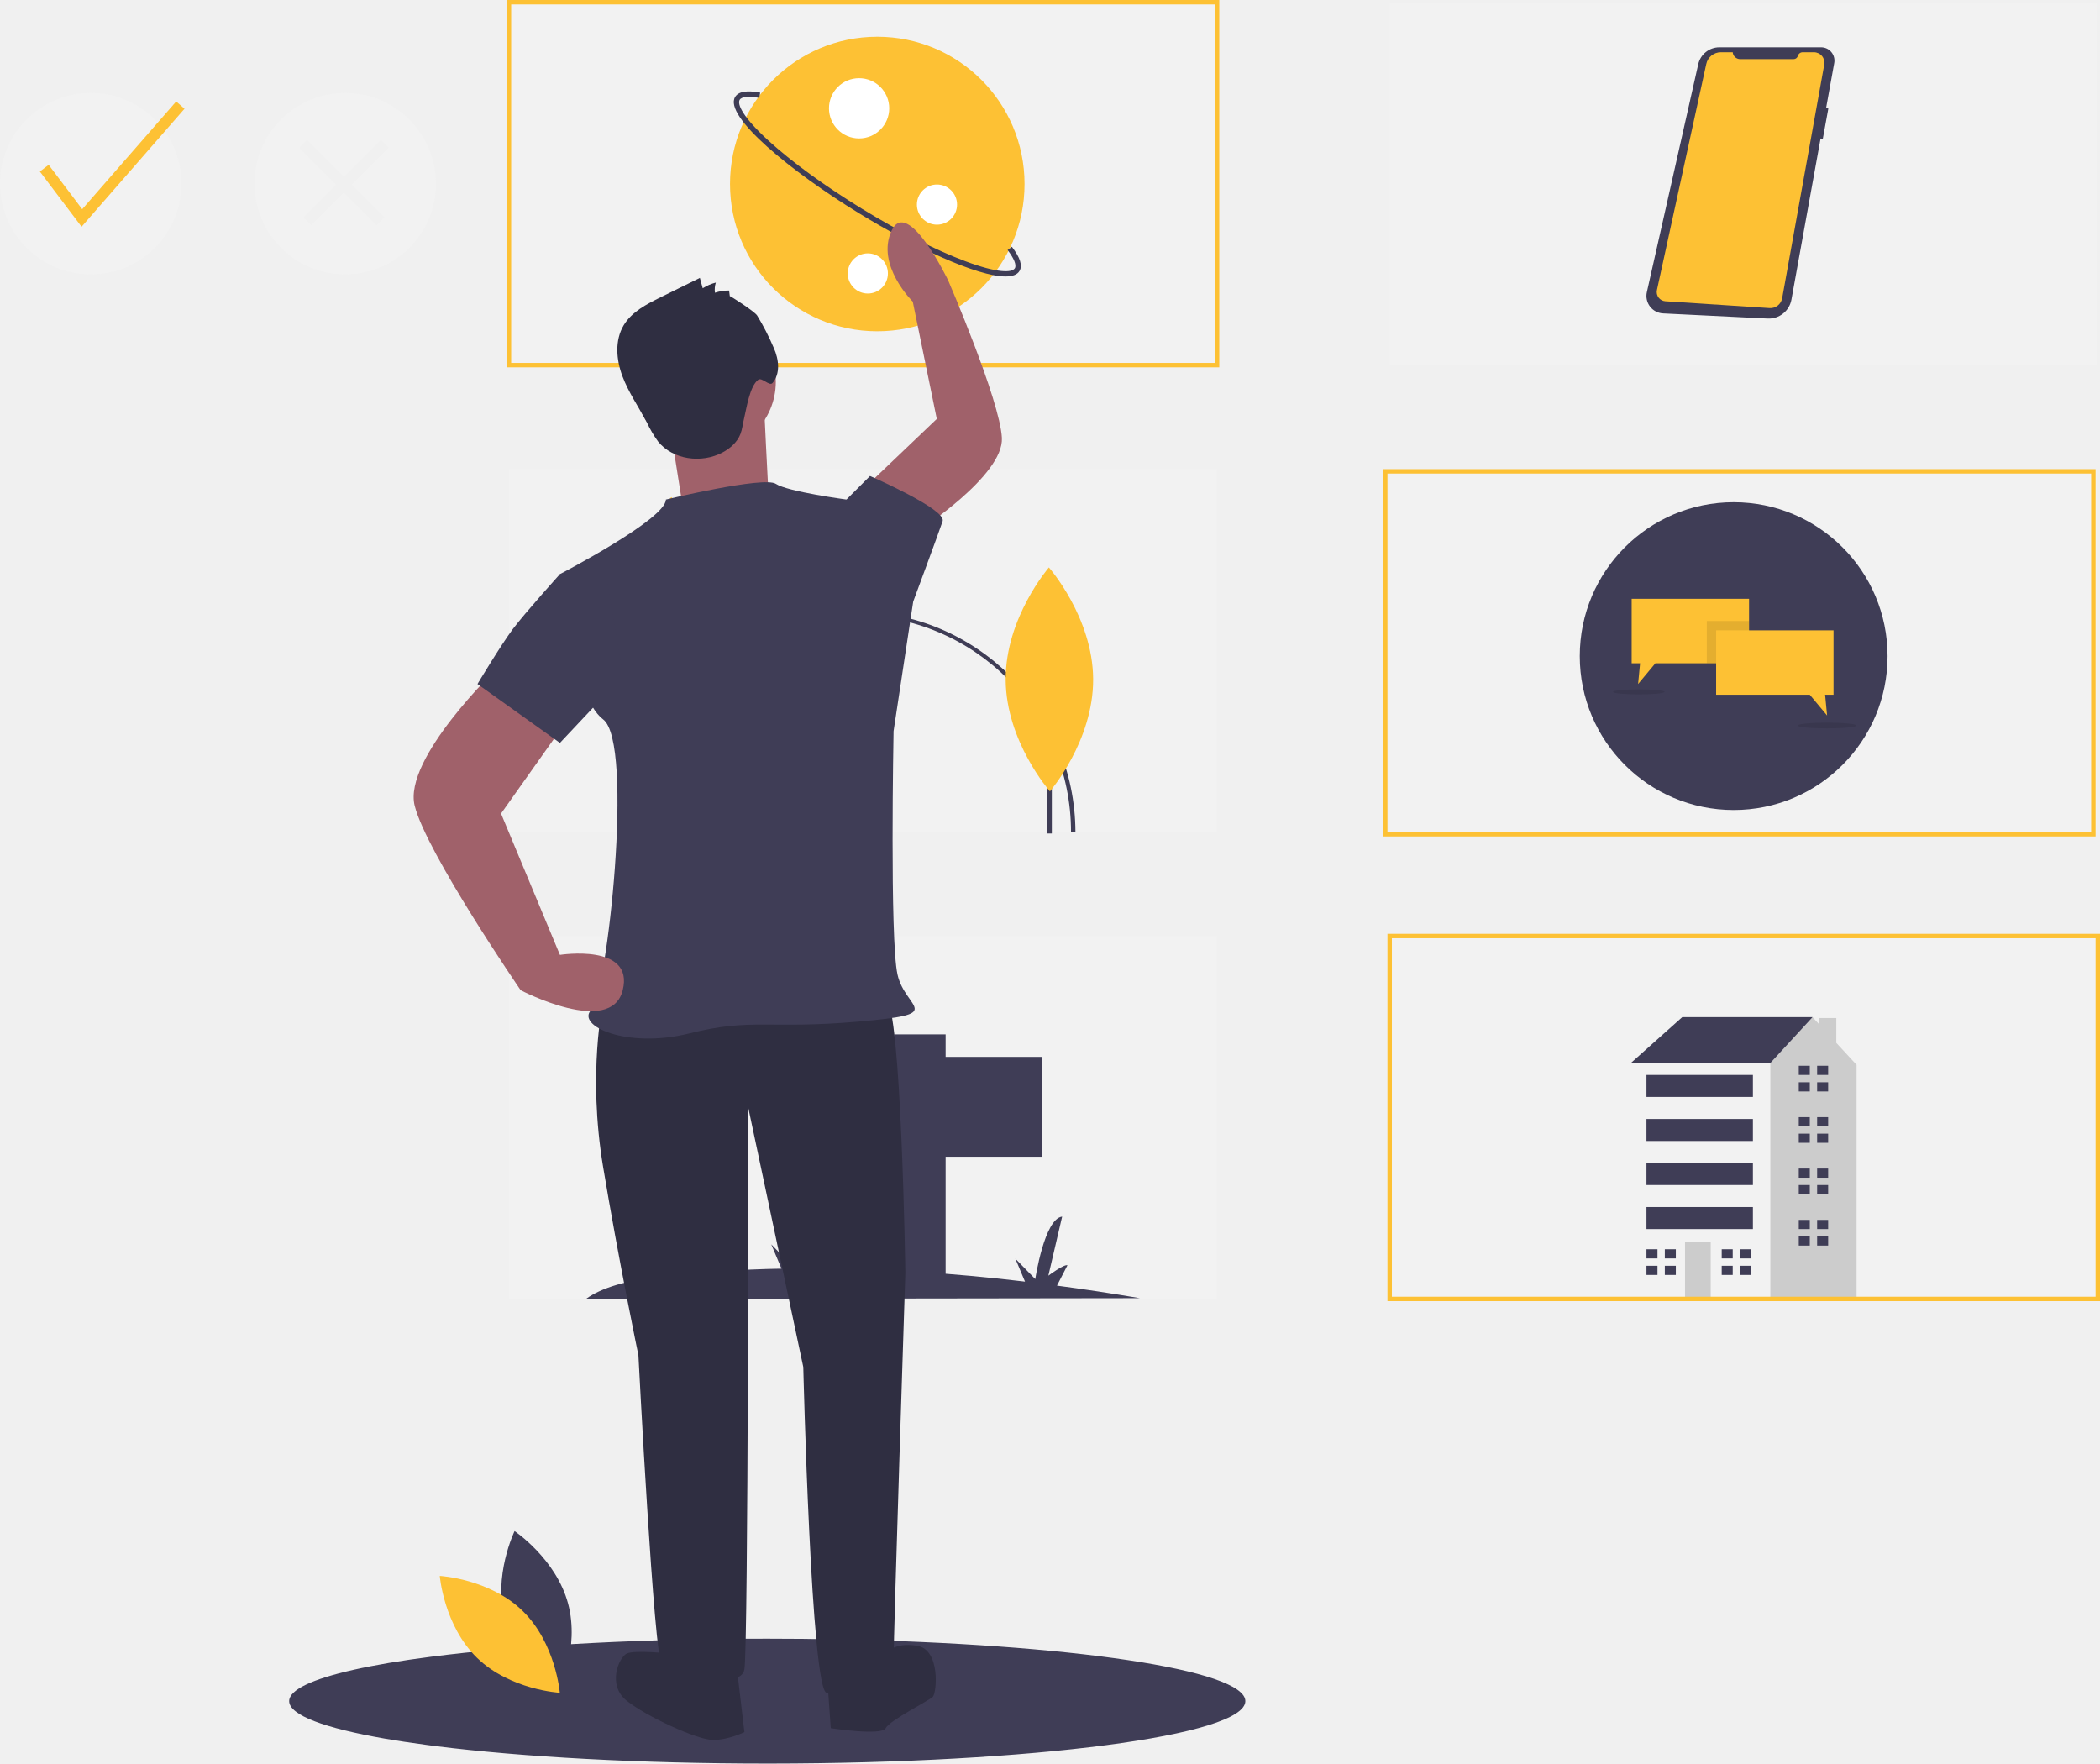
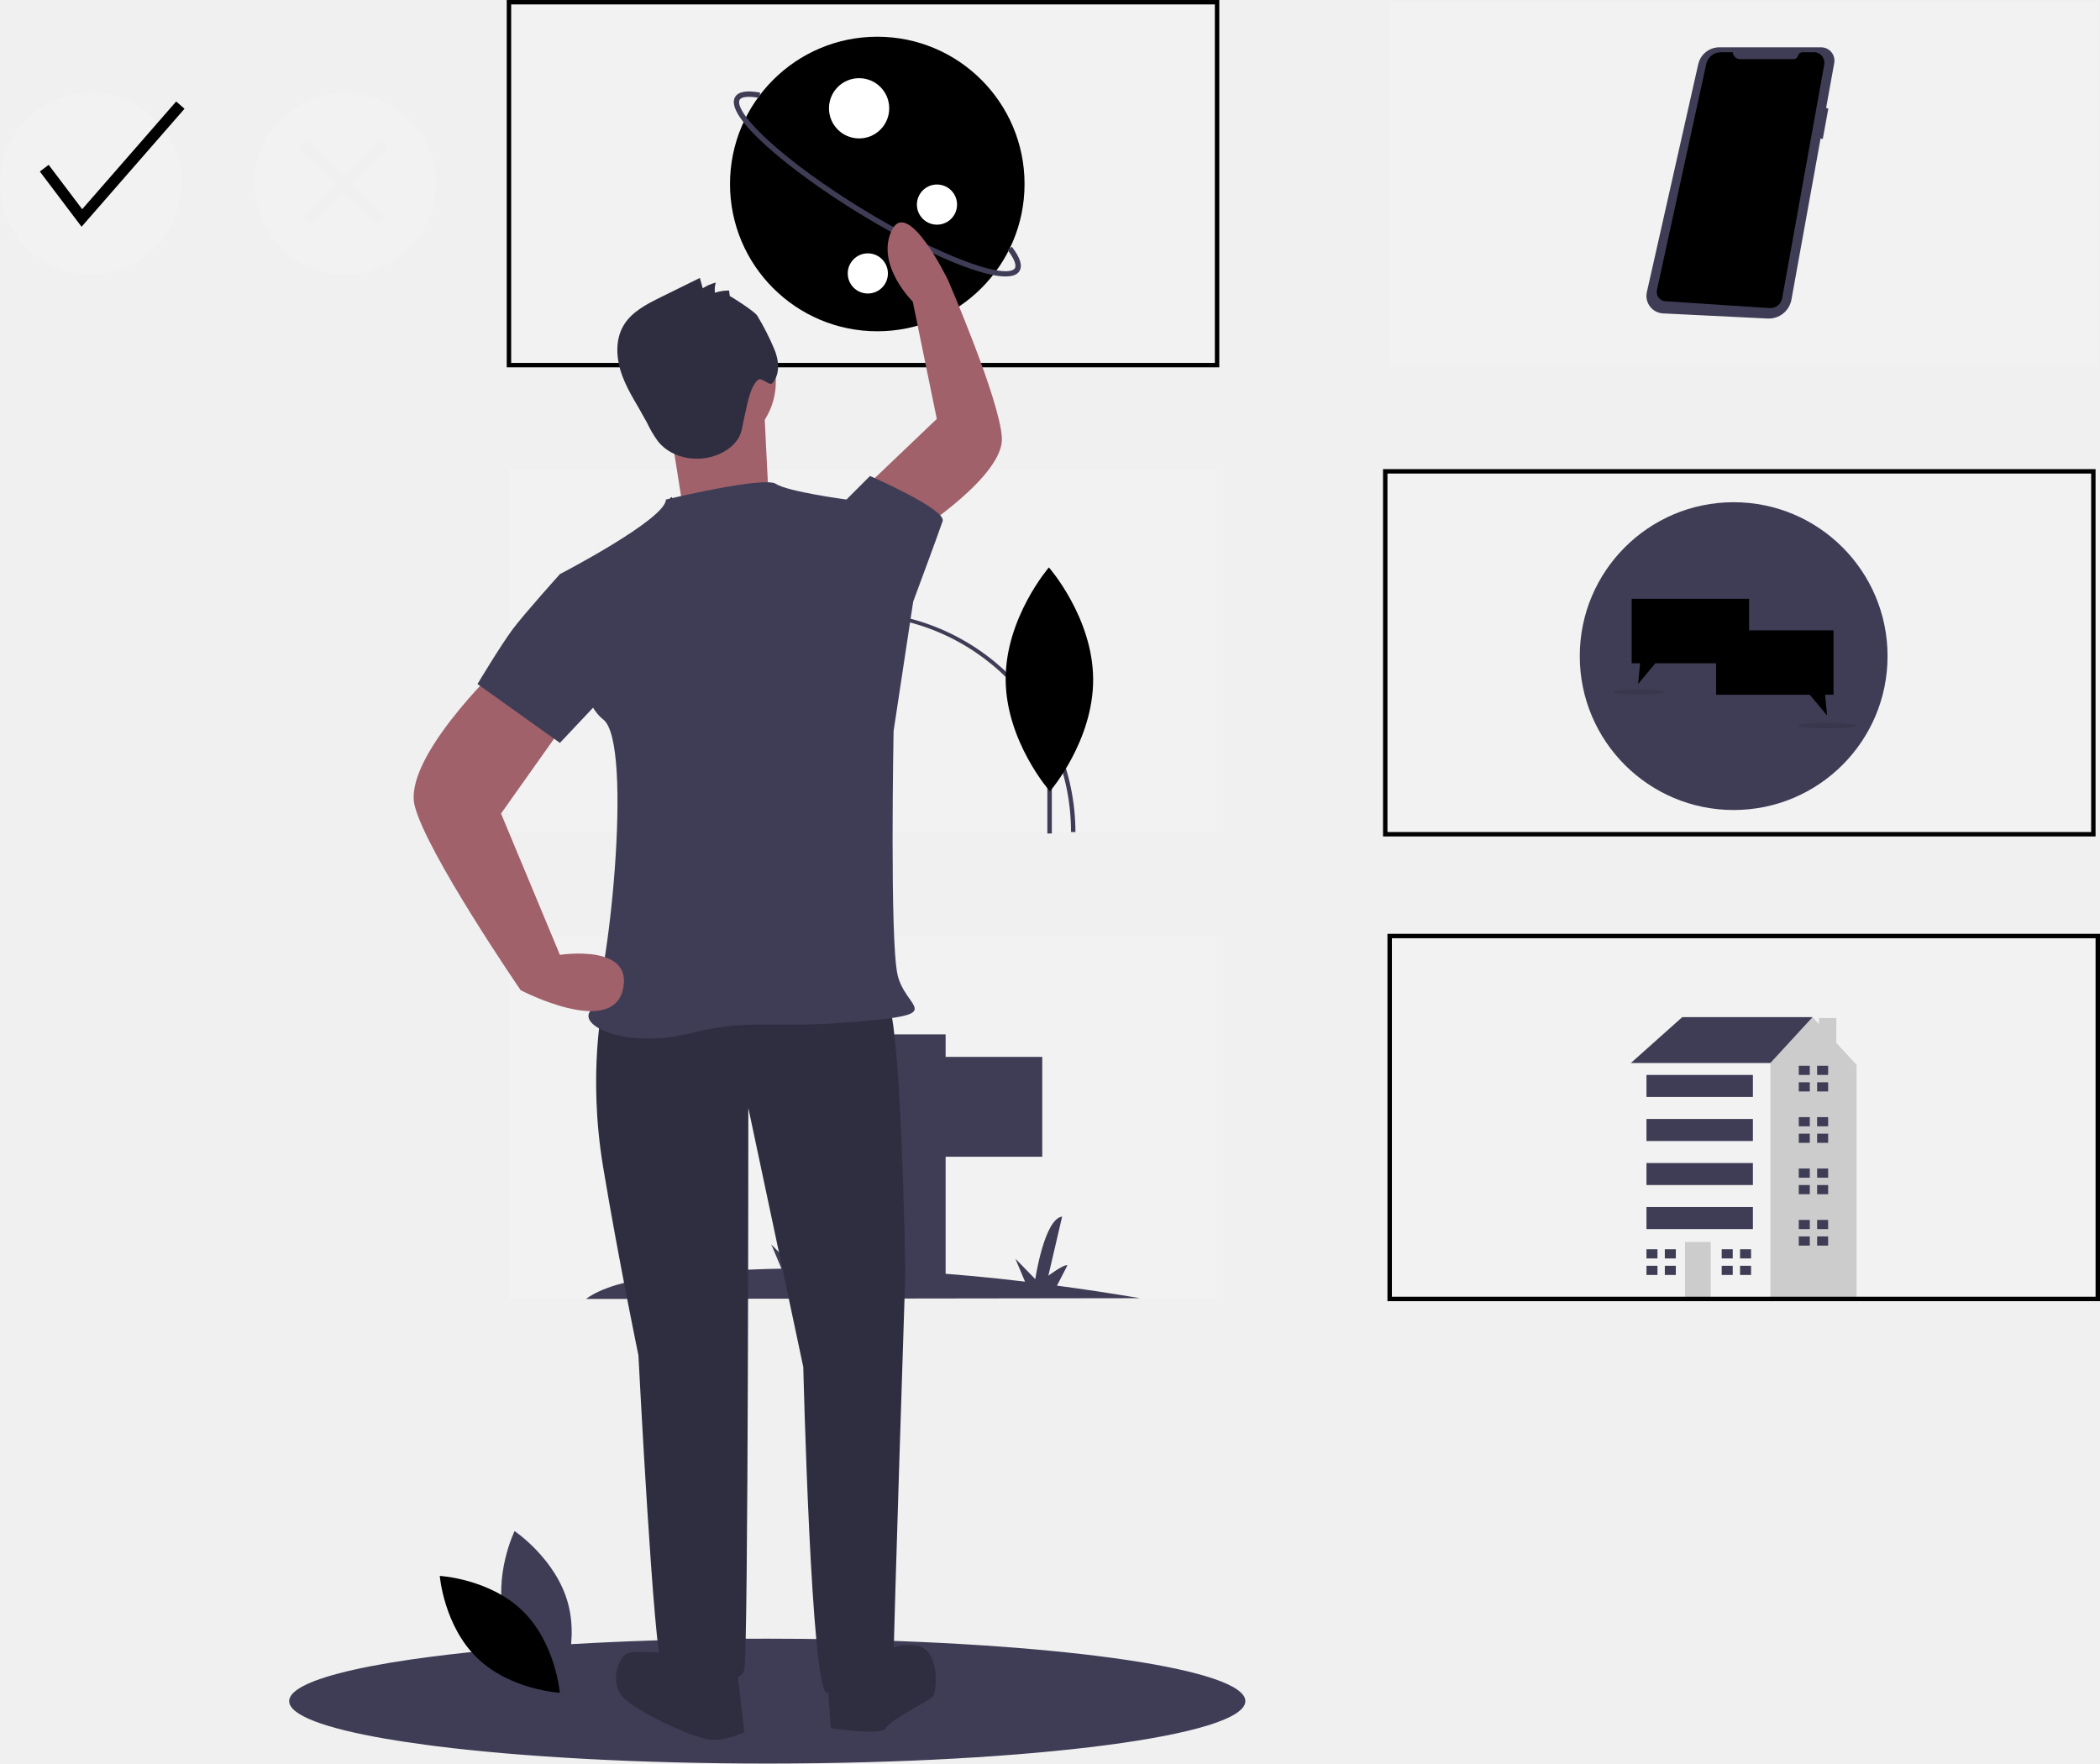
<svg xmlns="http://www.w3.org/2000/svg" id="bebdbc02-5f56-4bd5-9ad9-bce5f07a2c3e" data-name="Layer 1" width="933.443" height="783.894" viewBox="0 0 933.443 783.894">
  <path d="M627.332,841.142c0,15.287-94.578,27.672-211.447,27.752h-1.063c-57.046,0-108.848-2.936-147.02-7.701-1.634-.217-3.245-.423-4.821-.64-6.49-.857-12.556-1.782-18.143-2.742-26.701-4.65-42.525-10.42-42.525-16.669,0-5.061,10.351-9.791,28.437-13.882,9.551-2.159,21.251-4.125,34.733-5.861q3.719-.497,7.632-.937c37.601-4.399,87.266-7.072,141.707-7.072,10.58,0,20.988.103,31.157.297C548.566,815.652,627.332,827.191,627.332,841.142Z" transform="translate(-73.77864 -85)" fill="#3f3d56" />
  <rect x="617.705" y="416.066" width="314.754" height="161.311" fill="#f2f2f2" />
  <rect x="226.23" y="0.984" width="314.754" height="161.311" fill="#f2f2f2" />
-   <path d="M615.746,248.279H299.025V85H615.746Zm-314.754-1.967H613.779V86.967H300.992Z" transform="translate(-73.77864 -85)" fill="#fdc134" />
+   <path d="M615.746,248.279H299.025V85H615.746Zm-314.754-1.967H613.779V86.967H300.992Z" transform="translate(-73.77864 -85)" fill="##8d0e0e" />
  <rect x="617.705" y="0.984" width="314.754" height="161.311" fill="#f2f2f2" />
  <rect x="226.23" y="208.525" width="314.754" height="161.311" fill="#f2f2f2" />
  <rect x="617.705" y="208.525" width="314.754" height="161.311" fill="#f2f2f2" />
  <rect x="226.23" y="416.066" width="314.754" height="161.311" fill="#f2f2f2" />
  <circle cx="40.328" cy="81.639" r="40.328" fill="#f2f2f2" />
  <path d="M227.221,126.311a40.328,40.328,0,1,0,40.328,40.328A40.328,40.328,0,0,0,227.221,126.311Zm17.476,55.311-3.477,3.477-14.491-14.491-14.491,14.491-3.477-3.477,14.491-14.491L206.794,150.673l3.477-3.477L226.729,163.654l16.458-16.458,3.477,3.477-16.458,16.458Z" transform="translate(-73.77864 -85)" fill="#f2f2f2" />
-   <polygon points="36.256 100.783 17.71 76.237 21.634 73.271 36.531 92.988 78.311 45.105 82.017 48.338 36.256 100.783" fill="#fdc134" />
+   <polygon points="36.256 100.783 17.71 76.237 21.634 73.271 36.531 92.988 78.311 45.105 82.017 48.338 36.256 100.783" fill="##8d0e0e" />
  <path d="M580.494,662.044q-19.185-3.25-36.901-5.583l4.669-9.053c-1.574-.547-8.491,4.637-8.491,4.637l6.127-26.277c-7.918.955-11.944,27.786-11.944,27.786l-8.847-9.071,4.283,10.198a816.821,816.821,0,0,0-93.623-5.892l3.996-7.748c-1.574-.547-8.491,4.637-8.491,4.637l6.127-26.277c-7.918.955-11.944,27.786-11.944,27.786l-8.847-9.071,4.536,10.802a525.906,525.906,0,0,0-53.82,3.656c4.042-12.07,17.773-23.55,17.773-23.55-10.486,3.119-15.987,8.345-18.861,13.217a211.639,211.639,0,0,1,12.233-73.124s-21.675,47.166-18.909,78.825l.331,5.622c-18.375,2.631-25.604,8.813-25.604,8.813Z" transform="translate(-73.77864 -85)" fill="#3f3d56" />
  <circle cx="355.705" cy="255.588" r="34.787" fill="#ff6584" />
  <polygon points="728.996 475.767 724.918 472.504 747.757 452.112 805.67 452.112 805.67 470.057 768.149 495.343 728.996 475.767" fill="#3f3d56" />
  <polygon points="816.229 463.551 816.229 452.52 808.54 452.52 808.54 455.221 805.67 452.112 786.909 472.504 779.568 477.398 768.186 560.56 785.352 577.726 825.246 577.726 825.246 473.32 816.229 463.551" fill="#ccc" />
  <rect x="724.918" y="472.504" width="61.991" height="105.222" fill="#f2f2f2" />
  <rect x="748.98" y="552.032" width="11.419" height="25.694" fill="#ccc" />
  <polygon points="736.745 559.373 736.745 555.295 731.851 555.295 731.851 559.373 736.338 559.373 736.745 559.373" fill="#3f3d56" />
  <polygon points="736.338 562.636 731.851 562.636 731.851 566.714 736.745 566.714 736.745 562.636 736.338 562.636" fill="#3f3d56" />
  <rect x="740.008" y="555.295" width="4.894" height="4.078" fill="#3f3d56" />
  <rect x="740.008" y="562.636" width="4.894" height="4.078" fill="#3f3d56" />
  <polygon points="770.188 559.373 770.188 555.295 765.294 555.295 765.294 559.373 769.78 559.373 770.188 559.373" fill="#3f3d56" />
  <polygon points="769.78 562.636 765.294 562.636 765.294 566.714 770.188 566.714 770.188 562.636 769.78 562.636" fill="#3f3d56" />
  <rect x="773.451" y="555.295" width="4.894" height="4.078" fill="#3f3d56" />
  <rect x="773.451" y="562.636" width="4.894" height="4.078" fill="#3f3d56" />
  <polygon points="804.446 477.806 804.446 473.727 799.552 473.727 799.552 477.806 804.038 477.806 804.446 477.806" fill="#3f3d56" />
  <polygon points="804.038 481.069 799.552 481.069 799.552 485.147 804.446 485.147 804.446 481.069 804.038 481.069" fill="#3f3d56" />
  <rect x="807.709" y="473.727" width="4.894" height="4.078" fill="#3f3d56" />
  <rect x="807.709" y="481.069" width="4.894" height="4.078" fill="#3f3d56" />
  <polygon points="804.446 500.645 804.446 496.566 799.552 496.566 799.552 500.645 804.038 500.645 804.446 500.645" fill="#3f3d56" />
  <polygon points="804.038 503.907 799.552 503.907 799.552 507.986 804.446 507.986 804.446 503.907 804.038 503.907" fill="#3f3d56" />
  <rect x="807.709" y="496.566" width="4.894" height="4.078" fill="#3f3d56" />
  <rect x="807.709" y="503.907" width="4.894" height="4.078" fill="#3f3d56" />
  <polygon points="804.446 523.484 804.446 519.405 799.552 519.405 799.552 523.484 804.038 523.484 804.446 523.484" fill="#3f3d56" />
  <polygon points="804.038 526.746 799.552 526.746 799.552 530.825 804.446 530.825 804.446 526.746 804.038 526.746" fill="#3f3d56" />
  <rect x="807.709" y="519.405" width="4.894" height="4.078" fill="#3f3d56" />
  <rect x="807.709" y="526.746" width="4.894" height="4.078" fill="#3f3d56" />
  <polygon points="804.446 546.322 804.446 542.244 799.552 542.244 799.552 546.322 804.038 546.322 804.446 546.322" fill="#3f3d56" />
  <polygon points="804.038 549.585 799.552 549.585 799.552 553.664 804.446 553.664 804.446 549.585 804.038 549.585" fill="#3f3d56" />
  <rect x="807.709" y="542.244" width="4.894" height="4.078" fill="#3f3d56" />
  <rect x="807.709" y="549.585" width="4.894" height="4.078" fill="#3f3d56" />
  <rect x="731.851" y="477.806" width="47.309" height="9.788" fill="#3f3d56" />
  <rect x="731.851" y="497.382" width="47.309" height="9.788" fill="#3f3d56" />
  <rect x="731.851" y="516.958" width="47.309" height="9.788" fill="#3f3d56" />
  <rect x="731.851" y="536.534" width="47.309" height="9.788" fill="#3f3d56" />
  <polygon points="355.902 469.793 397.421 469.793 397.421 459.771 420.328 459.771 420.328 469.793 463.279 469.793 463.279 514.176 420.328 514.176 420.328 570.012 397.421 570.012 397.421 514.176 355.902 514.176 334.426 489.837 355.902 469.793" fill="#3f3d56" />
  <path d="M551.811,454.836h-1.967a96.393,96.393,0,1,0-192.787,0h-1.967a98.361,98.361,0,0,1,196.721,0Z" transform="translate(-73.77864 -85)" fill="#3f3d56" />
  <rect x="404.177" y="355.987" width="2.514" height="99.297" transform="matrix(1, -0.00188, 0.00188, 1, -74.53899, -84.23861)" fill="#3f3d56" />
-   <path d="M429.821,368.596c.225,34.721-24.15,63.028-24.15,63.028s-24.741-27.988-24.966-62.709,24.15-63.028,24.15-63.028S429.596,333.874,429.821,368.596Z" transform="translate(-73.77864 -85)" fill="#fdc134" />
+   <path d="M429.821,368.596c.225,34.721-24.15,63.028-24.15,63.028s-24.741-27.988-24.966-62.709,24.15-63.028,24.15-63.028S429.596,333.874,429.821,368.596Z" transform="translate(-73.77864 -85)" fill="##8d0e0e" />
  <path d="M429.821,368.596c.225,34.721-24.15,63.028-24.15,63.028s-24.741-27.988-24.966-62.709,24.15-63.028,24.15-63.028S429.596,333.874,429.821,368.596Z" transform="translate(-73.77864 -85)" opacity="0.1" />
  <rect x="371.497" y="356.049" width="2.514" height="99.297" transform="matrix(1, -0.00188, 0.00188, 1, -74.53916, -84.29992)" fill="#3f3d56" />
-   <path d="M397.141,368.657c.225,34.721-24.15,63.028-24.15,63.028s-24.741-27.988-24.966-62.709,24.15-63.028,24.15-63.028S396.916,333.936,397.141,368.657Z" transform="translate(-73.77864 -85)" fill="#fdc134" />
+   <path d="M397.141,368.657c.225,34.721-24.15,63.028-24.15,63.028s-24.741-27.988-24.966-62.709,24.15-63.028,24.15-63.028S396.916,333.936,397.141,368.657Z" transform="translate(-73.77864 -85)" fill="##8d0e0e" />
  <rect x="465.544" y="291.88" width="1.99" height="78.61" fill="#3f3d56" />
-   <path d="M559.68,386.898c.127,27.488-19.213,49.861-19.213,49.861s-19.545-22.194-19.671-49.682,19.213-49.861,19.213-49.861S559.553,359.41,559.68,386.898Z" transform="translate(-73.77864 -85)" fill="#fdc134" />
+   <path d="M559.68,386.898c.127,27.488-19.213,49.861-19.213,49.861s-19.545-22.194-19.671-49.682,19.213-49.861,19.213-49.861S559.553,359.41,559.68,386.898Z" transform="translate(-73.77864 -85)" fill="##8d0e0e" />
  <circle cx="770.609" cy="291.639" r="68.408" fill="#3f3d56" />
-   <polygon points="777.45 266.171 777.45 294.807 735.823 294.807 728.132 304.034 729.01 294.807 725.269 294.807 725.269 266.171 777.45 266.171" fill="#fdc134" />
+   <polygon points="777.45 266.171 777.45 294.807 735.823 294.807 728.132 304.034 729.01 294.807 725.269 294.807 725.269 266.171 777.45 266.171" fill="##8d0e0e" />
  <rect x="758.677" y="276.035" width="18.772" height="18.772" opacity="0.1" />
-   <polygon points="762.813 280.171 814.994 280.171 814.994 308.807 811.252 308.807 812.131 318.034 804.441 308.807 762.813 308.807 762.813 280.171" fill="#fdc134" />
+   <polygon points="762.813 280.171 814.994 280.171 814.994 308.807 811.252 308.807 812.131 318.034 804.441 308.807 762.813 308.807 762.813 280.171" fill="##8d0e0e" />
  <ellipse cx="728.451" cy="307.534" rx="11.454" ry="1.117" opacity="0.1" />
  <ellipse cx="812.131" cy="322.488" rx="13.045" ry="1.273" opacity="0.1" />
  <path d="M883.221,106.032H838.018a9.609,9.609,0,0,0-9.374,7.496L805.803,214.838a7.766,7.766,0,0,0,7.194,9.465l46.47,2.29a10.26,10.26,0,0,0,10.601-8.422l12.956-71.627.964.275,2.479-13.576-.992-.248,3.617-19.994A5.916,5.916,0,0,0,883.221,106.032Z" transform="translate(-73.77864 -85)" fill="#3f3d56" />
-   <path d="M843.969,108.216h-5.277a6.641,6.641,0,0,0-6.488,5.225l-21.924,100.484a4.115,4.115,0,0,0,3.751,4.983l46.319,3.036a5.329,5.329,0,0,0,5.593-4.373l18.708-103.859a4.668,4.668,0,0,0-4.594-5.495h-5.006a2.203,2.203,0,0,0-2.127,1.63h0a1.945,1.945,0,0,1-1.878,1.439h-23.764a3.324,3.324,0,0,1-3.315-3.069Z" transform="translate(-73.77864 -85)" fill="#fdc134" />
-   <circle cx="389.947" cy="81.788" r="65.461" fill="#fdc134" />
+   <path d="M843.969,108.216h-5.277a6.641,6.641,0,0,0-6.488,5.225l-21.924,100.484a4.115,4.115,0,0,0,3.751,4.983l46.319,3.036a5.329,5.329,0,0,0,5.593-4.373l18.708-103.859a4.668,4.668,0,0,0-4.594-5.495h-5.006a2.203,2.203,0,0,0-2.127,1.63h0a1.945,1.945,0,0,1-1.878,1.439h-23.764a3.324,3.324,0,0,1-3.315-3.069Z" transform="translate(-73.77864 -85)" fill="##8d0e0e" />
+   <circle cx="389.947" cy="81.788" r="65.461" fill="##8d0e0e" />
  <path d="M520.725,207.888c-12.568.001-40.323-12.908-65.007-28.027-30.63-18.761-60.379-43.283-55.178-51.774,1.47-2.4,5.113-3.027,11.141-1.921l-.432,2.353c-4.667-.859-7.826-.559-8.668.817-1.229,2.007,1.481,7.834,12.775,18.169,10.292,9.419,25.07,20.185,41.612,30.317,16.542,10.132,32.848,18.404,45.914,23.294,14.338,5.366,20.76,5.132,21.989,3.126.844-1.378-.329-4.331-3.218-8.104l1.899-1.454c3.731,4.872,4.829,8.406,3.358,10.807C525.9,207.139,523.754,207.888,520.725,207.888Z" transform="translate(-73.77864 -85)" fill="#3f3d56" />
  <circle cx="381.867" cy="48.141" r="13.39" fill="#fff" />
  <circle cx="385.745" cy="121.543" r="8.926" fill="#fff" />
  <circle cx="416.484" cy="90.94" r="8.926" fill="#fff" />
-   <path d="M1007.221,663.361H690.5V500.082h316.721ZM692.467,661.394h312.787V502.049H692.467Z" transform="translate(-73.77864 -85)" fill="#fdc134" />
-   <path d="M1005.254,456.803H688.533V293.525h316.721ZM690.5,454.836h312.787V295.492H690.5Z" transform="translate(-73.77864 -85)" fill="#fdc134" />
+   <path d="M1007.221,663.361H690.5V500.082h316.721ZM692.467,661.394h312.787V502.049H692.467Z" transform="translate(-73.77864 -85)" fill="##8d0e0e" />
+   <path d="M1005.254,456.803H688.533V293.525h316.721ZM690.5,454.836h312.787V295.492H690.5Z" transform="translate(-73.77864 -85)" fill="##8d0e0e" />
  <path d="M298.189,805.303c5.37,19.85,23.763,32.144,23.763,32.144s9.687-19.89,4.317-39.74-23.763-32.144-23.763-32.144S292.819,785.453,298.189,805.303Z" transform="translate(-73.77864 -85)" fill="#3f3d56" />
-   <path d="M306.079,801.037c14.735,14.344,16.535,36.394,16.535,36.394s-22.09-1.206-36.825-15.55-16.535-36.394-16.535-36.394S291.344,786.693,306.079,801.037Z" transform="translate(-73.77864 -85)" fill="#fdc134" />
+   <path d="M306.079,801.037c14.735,14.344,16.535,36.394,16.535,36.394s-22.09-1.206-36.825-15.55-16.535-36.394-16.535-36.394S291.344,786.693,306.079,801.037Z" transform="translate(-73.77864 -85)" fill="##8d0e0e" />
  <path d="M357.556,528.634l-15.703,1.745s-6.979,31.407,0,73.282S357.556,687.412,357.556,687.412s6.979,136.096,10.469,137.841,34.896,12.214,36.641,1.745,1.745-249.509,1.745-249.509l24.427,115.158s3.49,144.82,10.469,144.82,29.662-1.745,29.662-13.959S476.204,650.771,476.204,650.771s-1.745-118.648-8.724-122.137S357.556,528.634,357.556,528.634Z" transform="translate(-73.77864 -85)" fill="#2f2e41" />
  <path d="M371.515,820.018s-15.703-1.745-19.193,0-8.724,13.959,0,20.938,31.407,17.448,38.386,17.448,13.959-3.49,13.959-3.49l-3.49-29.662Z" transform="translate(-73.77864 -85)" fill="#2f2e41" />
  <path d="M441.307,828.742l1.745,24.427s22.683,3.49,24.427,0,19.193-12.214,20.938-13.959,3.49-20.938-6.979-22.683-13.959,3.49-13.959,3.49Z" transform="translate(-73.77864 -85)" fill="#2f2e41" />
  <path d="M481.854,321.015s38.147-24.531,37.264-41.384-23.88-69.992-23.88-69.992-17.99-37.403-25.142-22.117,9.4,31.557,9.4,31.557l10.683,52.127-29.034,27.698Z" transform="translate(-73.77864 -85)" fill="#a0616a" />
  <circle cx="313.439" cy="169.698" r="31.407" fill="#a0616a" />
  <path d="M371.515,273.891l5.234,33.152,38.386-6.979s-1.745-33.152-1.745-36.641S371.515,273.891,371.515,273.891Z" transform="translate(-73.77864 -85)" fill="#a0616a" />
  <path d="M369.77,307.042s43.62-10.469,48.855-6.979,31.407,6.979,31.407,6.979l29.662,45.365-8.724,57.579s-1.745,92.475,1.745,108.179,22.683,17.448-17.448,20.938-47.11-1.745-75.027,5.234-50.6-3.49-43.62-10.469,19.193-118.648,5.234-129.116-19.193-64.558-19.193-64.558S369.77,315.766,369.77,307.042Z" transform="translate(-73.77864 -85)" fill="#3f3d56" />
  <path d="M444.797,312.277l5.234-5.234,10.469-10.469s34.024,14.831,32.279,20.065-13.086,35.769-13.086,35.769l-15.703,5.234Z" transform="translate(-73.77864 -85)" fill="#3f3d56" />
  <path d="M398.178,216.648l-.322-2.516a19.778,19.778,0,0,0-6.286.988,10.327,10.327,0,0,1,.388-4.521,20.103,20.103,0,0,0-5.818,2.529l-1.269-4.592-17.443,8.596c-6.261,3.086-12.862,6.477-16.442,12.47-3.99,6.681-3.296,15.268-.568,22.556s7.26,13.738,10.894,20.62a51.517,51.517,0,0,0,4.951,8.426c6.584,8.208,19.4,9.866,28.683,4.912,3.426-1.828,6.539-4.561,7.948-8.179.843-2.164,1.035-4.518,1.588-6.773,1.148-4.69,2.481-14.372,6.291-17.339,1.676-1.306,5,3.023,6.389,1.415,3.57-4.132,2.821-10.504.604-15.494a113.053,113.053,0,0,0-7.443-14.517C409.125,223.359,398.14,216.346,398.178,216.648Z" transform="translate(-73.77864 -85)" fill="#2f2e41" />
  <path d="M294.743,382.069S252.867,422.2,258.101,443.138s47.11,82.006,47.11,82.006,40.131,20.938,45.365,0-27.917-15.703-27.917-15.703l-26.172-62.813,29.662-41.876Z" transform="translate(-73.77864 -85)" fill="#a0616a" />
  <path d="M343.597,343.683l-20.938-3.49s-15.703,17.448-20.938,24.427-15.703,24.427-15.703,24.427l36.641,26.172,27.917-29.662Z" transform="translate(-73.77864 -85)" fill="#3f3d56" />
</svg>
